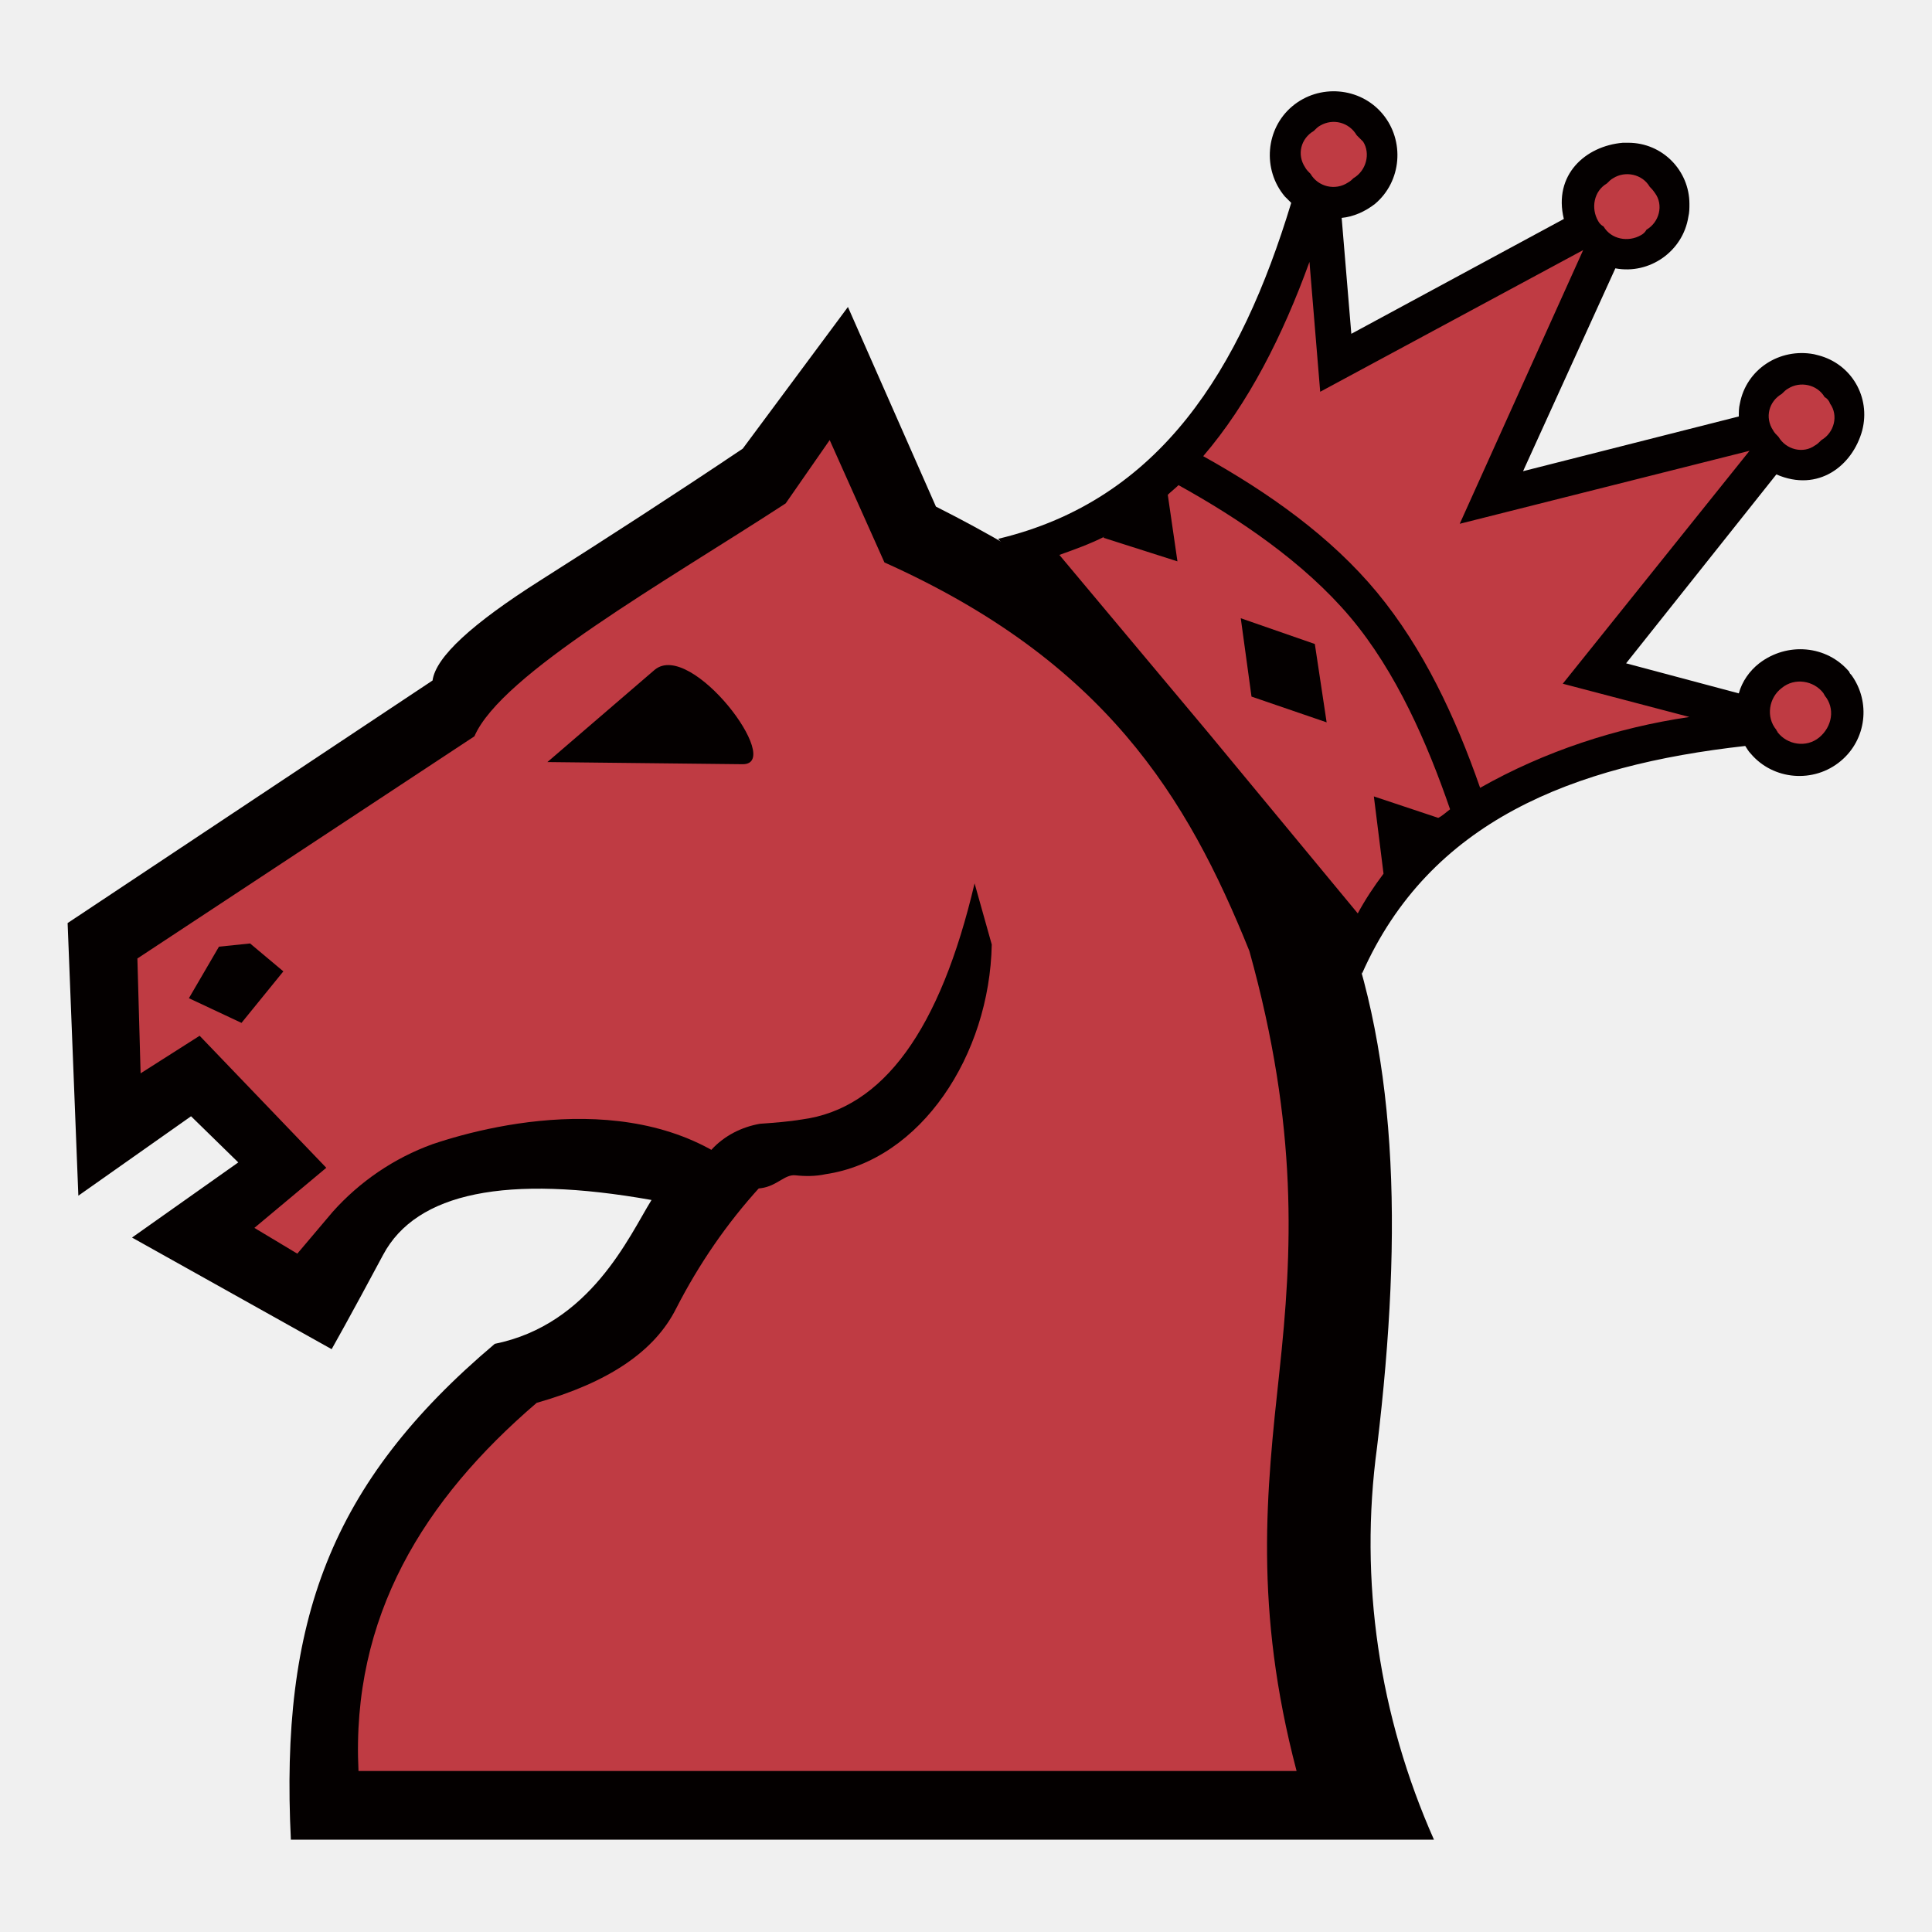
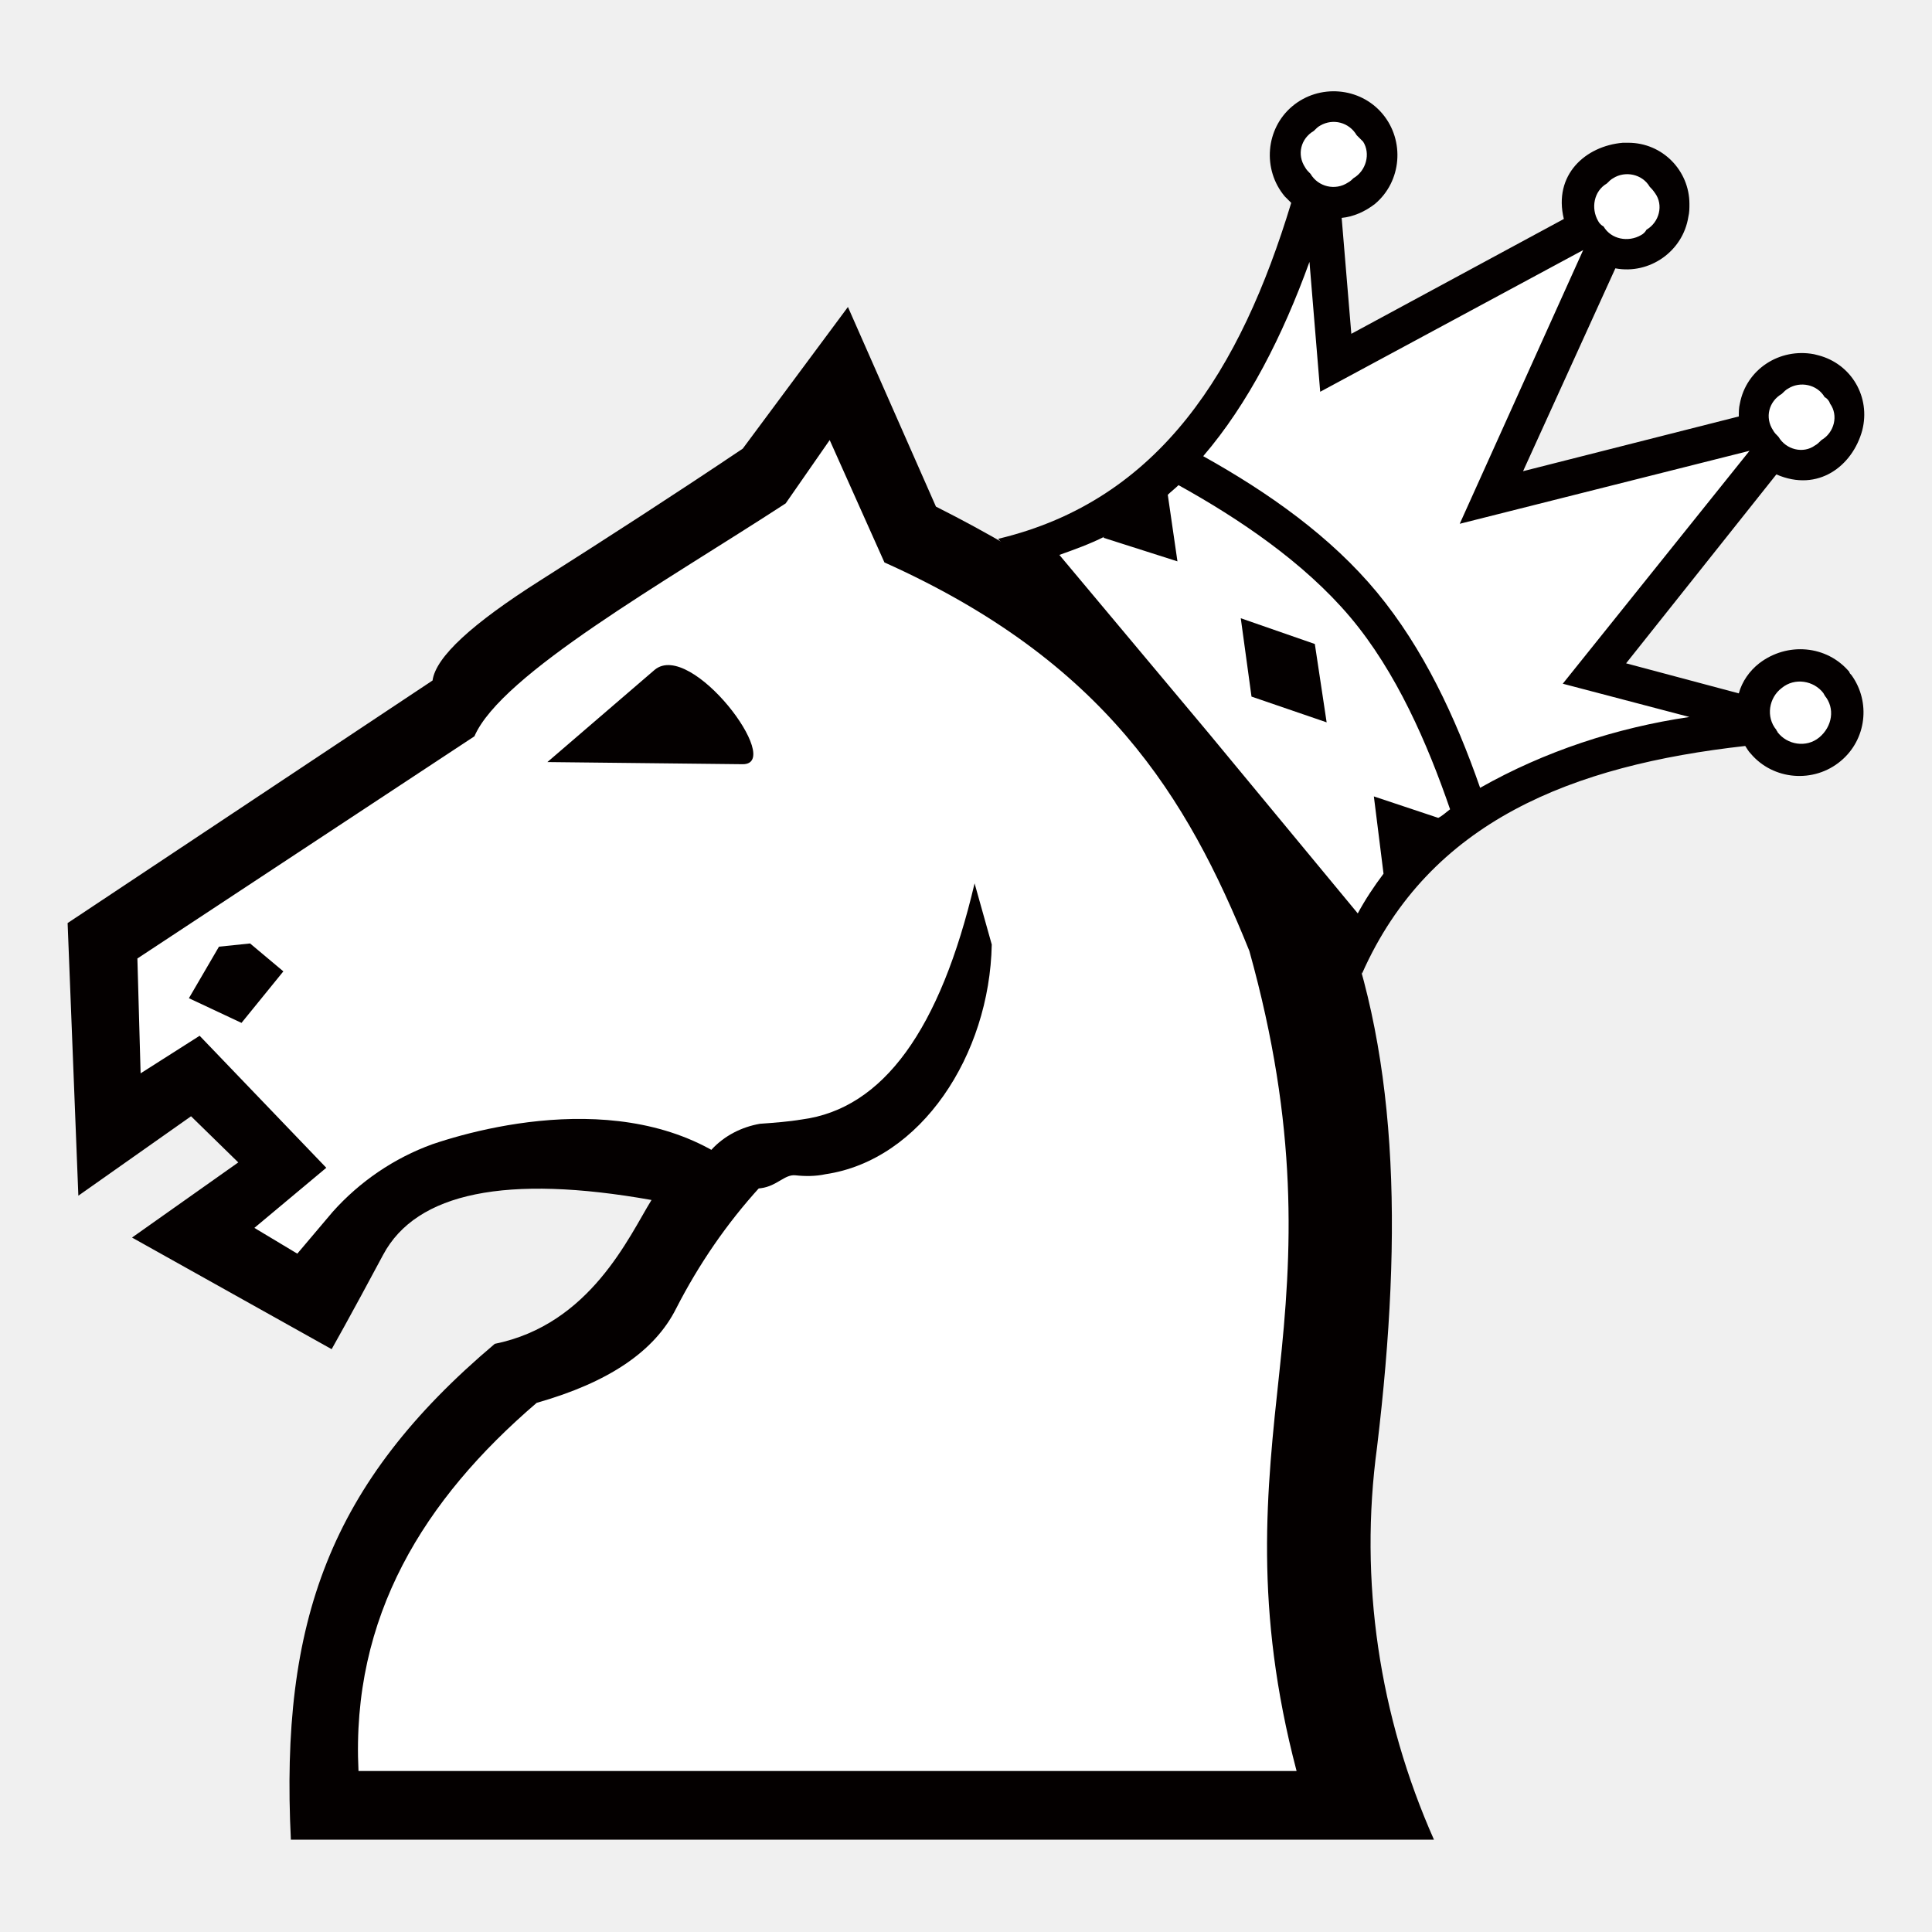
<svg xmlns="http://www.w3.org/2000/svg" version="1.1" id="Layer_1" x="0px" y="0px" viewBox="0 0 180 180" style="enable-background:new 0 0 180 180;" xml:space="preserve">
  <style type="text/css">
-   .st0{fill:#BF3B43;}
+   .st0{fill:#fff;}
  .st1{fill:#040000;}
</style>
  <g id="Layer_2">
    <g id="Layer_1-2">
      <path class="st0" d="M32.1,167.7c-0.7-15,3.9-28.1,14.9-37.5c7-2,10.2-4.8,12.2-9c1.8-3.9,4.2-7.5,7-10.8       c-9.5-9.9-19.3-2.4-25.8-0.2c-4.2,1.7-6.7,2.6-8.9,5.3l-3.5,4l-6.1-4.7l7-5.8L17.7,99l-5.7,3.7l-1.4-14l32.7-21.5       c2.6-6.1,18.5-15,30.3-22.4l4.4-6.2l5.3,11.9c21.3,9.6,29.3,22.7,35.4,37.7c4.7,17.2,3.9,29.2,2.9,40.8c-1.1,11.6-2.5,23,1.7,38.8       H32.1z" />
      <path class="st1" d="M20.4,88.2l2.9-0.3l3.1,2.6l-3.9,4.8L17.6,93L20.4,88.2z M69.2,71.2L51,71l10-8.6       C64.4,59.6,73.1,71.2,69.2,71.2z M44.2,68.6l-3.9-5.2c0.3-2.2,3.7-5.3,10-9.3s12.5-8,18.9-12.3l9.8-13.2l8.2,18.6       c39.1,19.7,46,46.7,41.1,87.6c-1.7,12.5,0.2,25.1,5.3,36.6H27.1c-1-20.3,3.6-33.2,19-46.2c8.9-1.8,12.5-10,14.6-13.4       c-13.5-2.4-21.9-0.7-25,5.1s-4.8,8.8-4.8,8.8l-18.6-10.4l9.9-7l-4.4-4.3l-10.5,7.4L6.3,86l34-22.6c0,0,3.4-1.2,4-0.4       S44.3,68.6,44.2,68.6L12.8,89.3l0.3,10.7l5.5-3.5l11.8,12.3l-6.7,5.6l4,2.4l3.3-3.9c2.5-2.8,5.7-5,9.3-6.3       c6.2-2.1,21.3-5.5,30.5,4c-3.1,3.4-5.7,7.2-7.8,11.3c-2,4-6.3,6.9-13,8.8c-10.5,9-17.3,19.9-16.6,34.3h87.4       c-4-15.2-2.8-26.1-1.6-37.2s1.8-22.7-2.8-39.2c-5.8-14.4-13.5-27-34-36.2l-5.1-11.4l-4.1,5.9C62,54.2,46.7,62.8,44.2,68.6       L44.2,68.6z" />
      <path class="st1" d="M66.3,107.1c-0.9,1,0.9,4.1,4.6,3.6c1.5-0.2,2.2-1.3,3.2-1.2c0.9,0.1,1.9,0.1,2.8-0.1       c8.9-1.3,15.3-11.1,15.5-21.4l-1.6-5.7c-3.2,13.6-8.5,21-16.1,22c-1.2,0.2-2.5,0.3-3.9,0.4C69.1,105,67.5,105.8,66.3,107.1z" />
      <path class="st0" d="M137,75.8l-0.6-1.8c-2.6-7.4-5.6-13.2-9.3-17.7c-3.7-4.5-8.9-8.5-15.7-12.3l-1.7-0.9l1.3-1.5       c3.8-4.4,7-10.3,9.7-17.6l2.5-6.8l1.4,16.9l26.5-14.3l-12.1,26.7l28.4-7.2l-18.7,23.5l16.6,4.4l-7.3,1.2c-6.7,0.9-13.1,3.1-19,6.4       L137,75.8z" />
      <path class="st0" d="M126.8,87.7L96,50.9l2.3-0.7c3.9-1.3,7.4-3.4,10.4-6.3l0.8-0.8l1,0.5c7.1,3.9,12.6,8.2,16.4,12.7       c4.7,5.6,7.8,13.1,9.6,18.4l0.4,1.1l-0.9,0.7c-3.3,2.4-6.1,5.5-8,9.1L126.8,87.7z" />
      <path class="st1" d="M172.3,62.6c-2.1-2.5-5.8-2.8-8.4-0.8c-0.9,0.7-1.6,1.7-1.9,2.8l-10.5-2.8l14-17.6c3.9,1.7,7.1-0.8,8-4.1       c0.8-3.1-1-6.2-4.1-7c0,0,0,0,0,0L169,33c-3.2-0.6-6.3,1.4-6.9,4.6c-0.1,0.4-0.1,0.8-0.1,1.2l-20.1,5.1l8.6-18.9       c3.2,0.6,6.3-1.6,6.8-4.8c0.1-0.4,0.1-0.8,0.1-1.2c0-3.1-2.5-5.7-5.7-5.7c0,0,0,0,0,0c-0.2,0-0.3,0-0.5,0c-3.5,0.3-6.5,3-5.5,7.1       l-19.8,10.7L125,20.3c1.1-0.1,2.2-0.6,3.1-1.3c2.5-2.1,2.8-5.9,0.7-8.4c-2.1-2.5-5.9-2.8-8.4-0.7c-2.5,2.1-2.8,5.9-0.7,8.4       c0.2,0.2,0.4,0.4,0.6,0.6c-4.7,15.5-12.2,27.7-27.3,31.3l33.9,40.5c6.3-14.2,19.6-19.4,35.7-21.2c0.2,0.3,0.3,0.5,0.5,0.7       c2.1,2.5,5.9,2.8,8.4,0.7c2.4-2,2.8-5.5,1-8C172.4,62.8,172.3,62.7,172.3,62.6z M112.6,68.3L98.7,51.7c1.4-0.5,2.8-1,4.2-1.7       l-0.1,0.1l6.9,2.2l-0.9-6.2c0.3-0.3,0.7-0.6,1-0.9c5.6,3.1,11.7,7.2,16,12.3c4.3,5.1,7.2,11.8,9.3,17.9c-0.4,0.3-0.7,0.6-1.1,0.8       l0,0l-6-2l0.9,7.2l0,0c-0.9,1.2-1.7,2.4-2.4,3.7L112.6,68.3z M137.9,73.4c-2.3-6.6-5.3-13-9.6-18.2c-4.3-5.2-10.1-9.3-16.2-12.7       c4.2-4.9,7.4-11.2,9.9-18.1l1,12.1l24.5-13.2L136,48.8L163,42l-17.4,21.7l11.8,3.1C150.6,67.8,143.9,70,137.9,73.4L137.9,73.4z" />
      <polygon class="st1" points="115.6,57.6 116.6,64.9 123.6,67.3 122.5,60     " />
      <path class="st0" d="M169.9,64.6c-0.9-1.2-2.7-1.5-3.9-0.5c-1.2,0.9-1.5,2.7-0.5,3.9c0,0.1,0.1,0.1,0.1,0.2       c0.9,1.2,2.7,1.5,3.9,0.5s1.5-2.7,0.5-3.9C170,64.7,169.9,64.7,169.9,64.6z" />
      <path class="st0" d="M170,37c-0.7-1.2-2.3-1.5-3.4-0.8c-0.2,0.1-0.4,0.3-0.6,0.5c-1.2,0.7-1.6,2.2-0.8,3.4       c0.1,0.2,0.3,0.4,0.5,0.6c0.7,1.2,2.3,1.6,3.4,0.8c0.2-0.1,0.4-0.3,0.6-0.5c1.2-0.7,1.6-2.3,0.8-3.4C170.4,37.3,170.2,37.1,170,37       z" />
      <path class="st0" d="M153.7,17.4c-0.7-1.2-2.3-1.5-3.4-0.8c-0.2,0.1-0.4,0.3-0.6,0.5c-1.2,0.7-1.5,2.3-0.8,3.5       c0.1,0.2,0.3,0.4,0.5,0.5c0.7,1.2,2.3,1.5,3.5,0.8c0.2-0.1,0.4-0.3,0.5-0.5c1.2-0.7,1.6-2.3,0.8-3.4       C154,17.7,153.8,17.5,153.7,17.4z" />
      <path class="st0" d="M126.4,12.6c-0.7-1.2-2.2-1.6-3.4-0.9c-0.2,0.1-0.4,0.3-0.6,0.5c-1.2,0.7-1.6,2.2-0.8,3.4       c0.1,0.2,0.3,0.4,0.5,0.6c0.7,1.2,2.3,1.6,3.5,0.8c0.2-0.1,0.4-0.3,0.5-0.4c1.2-0.7,1.6-2.3,0.9-3.4       C126.8,13,126.6,12.8,126.4,12.6z" />
    </g>
  </g>
</svg>
